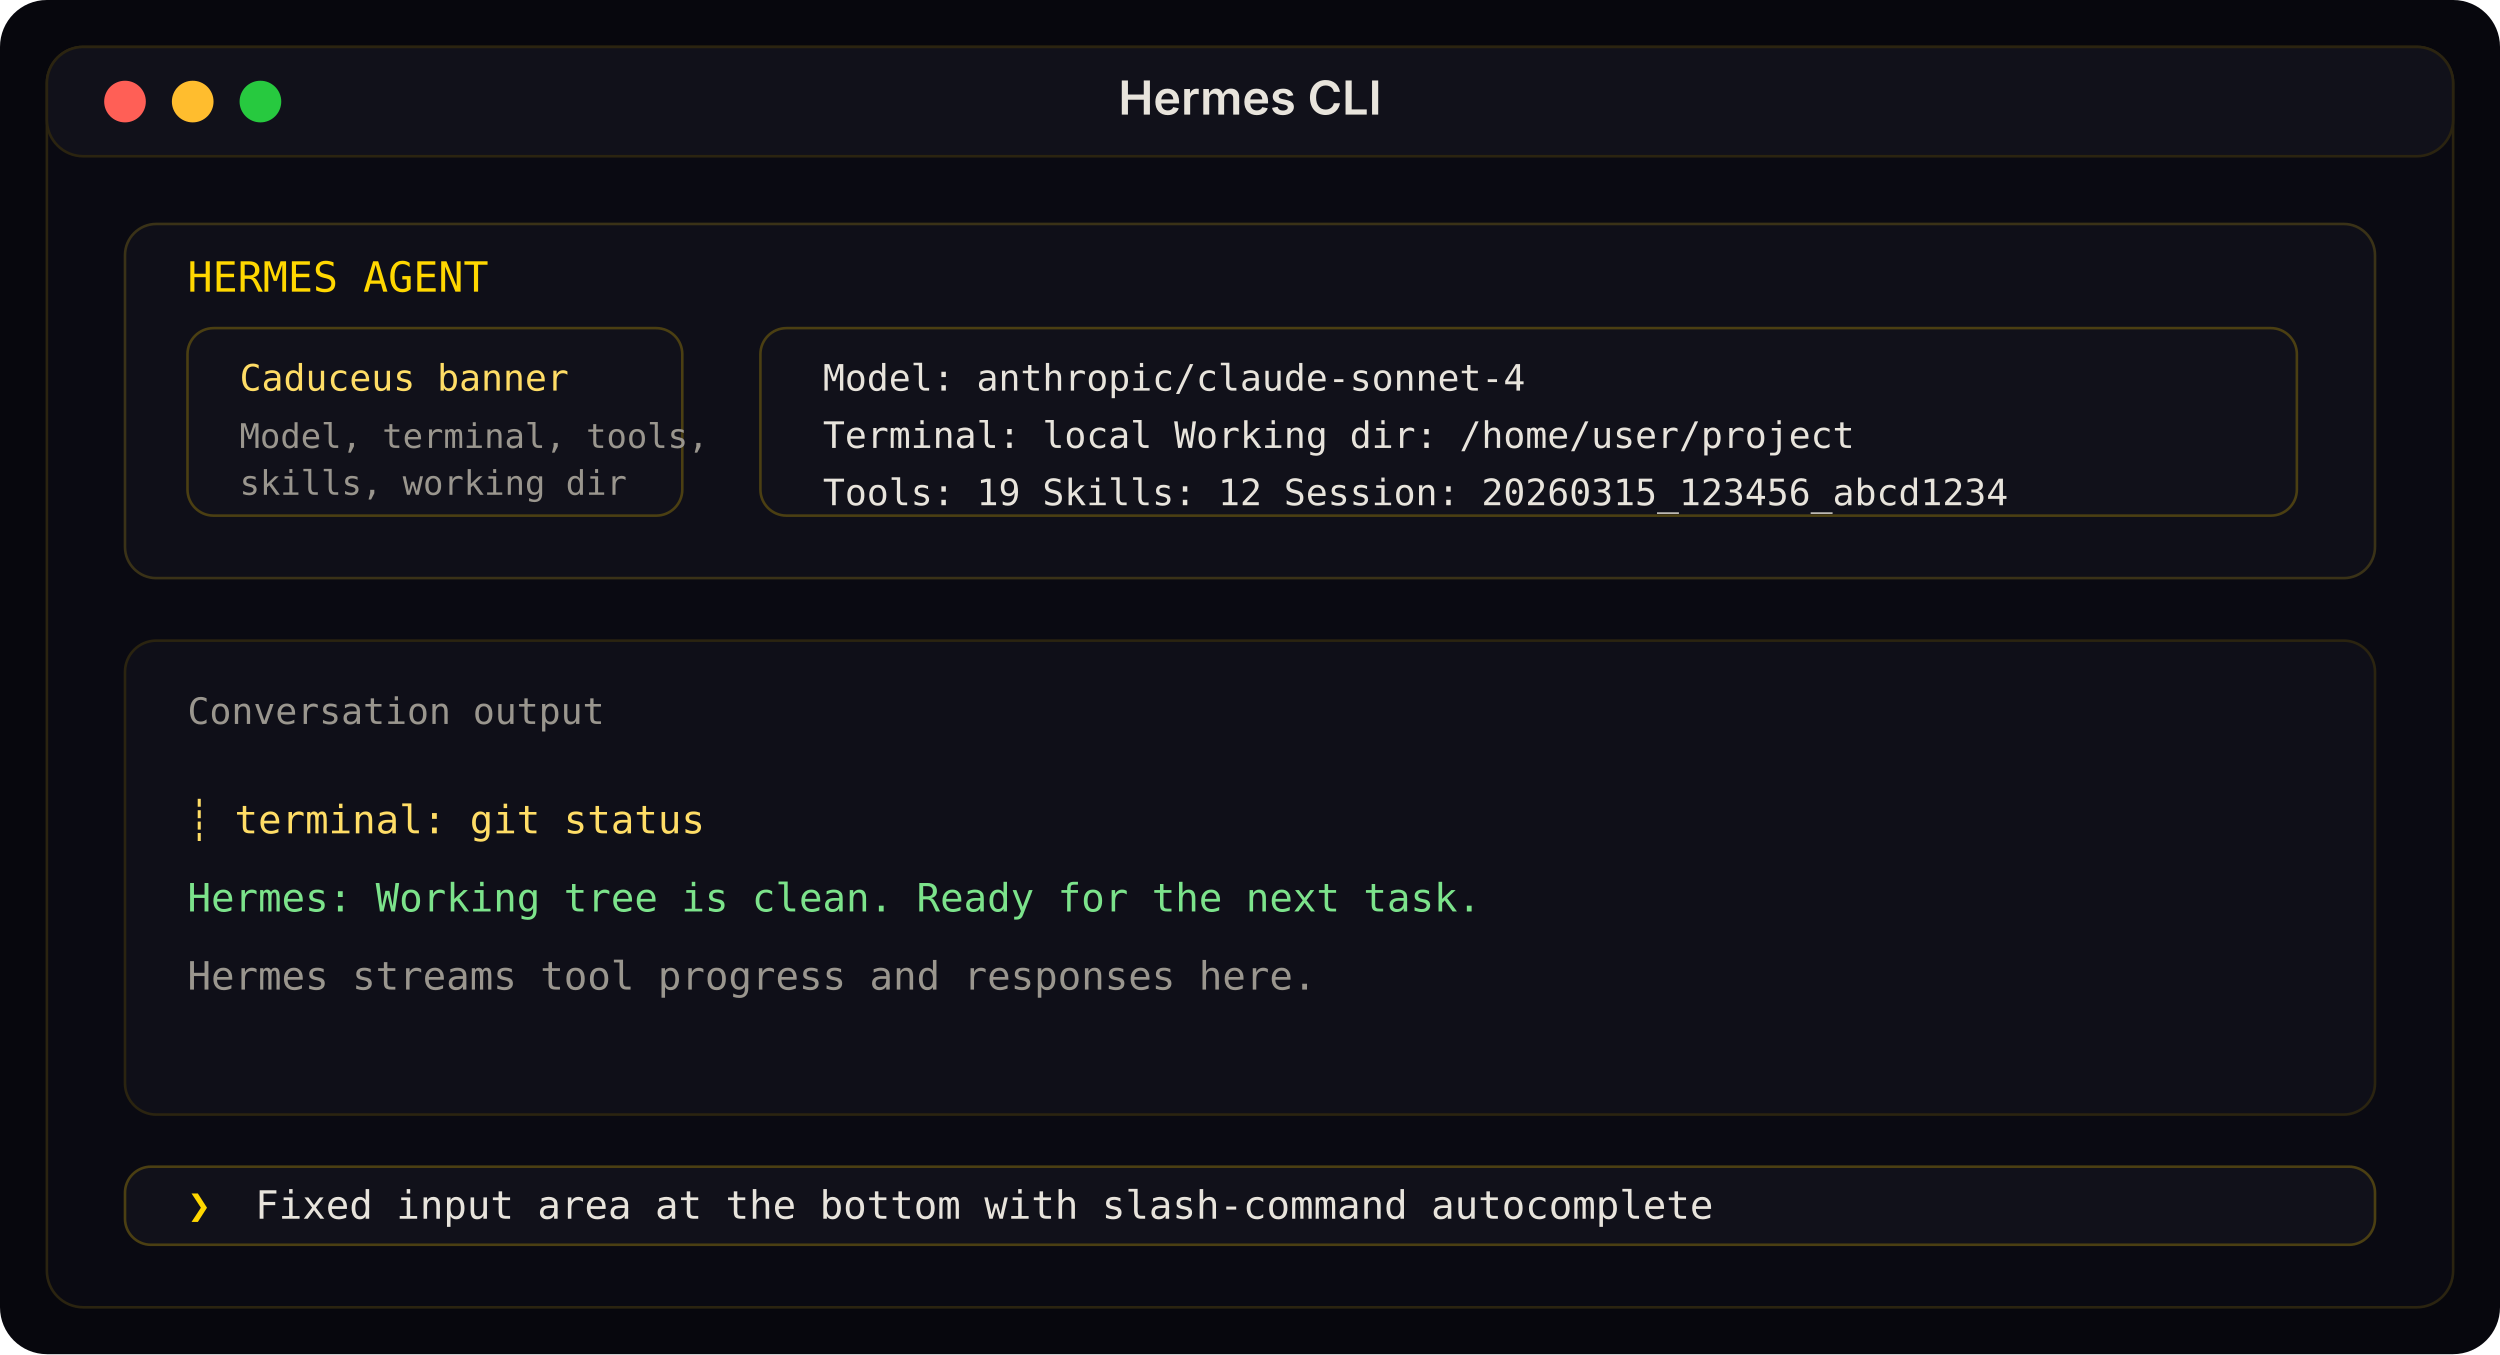
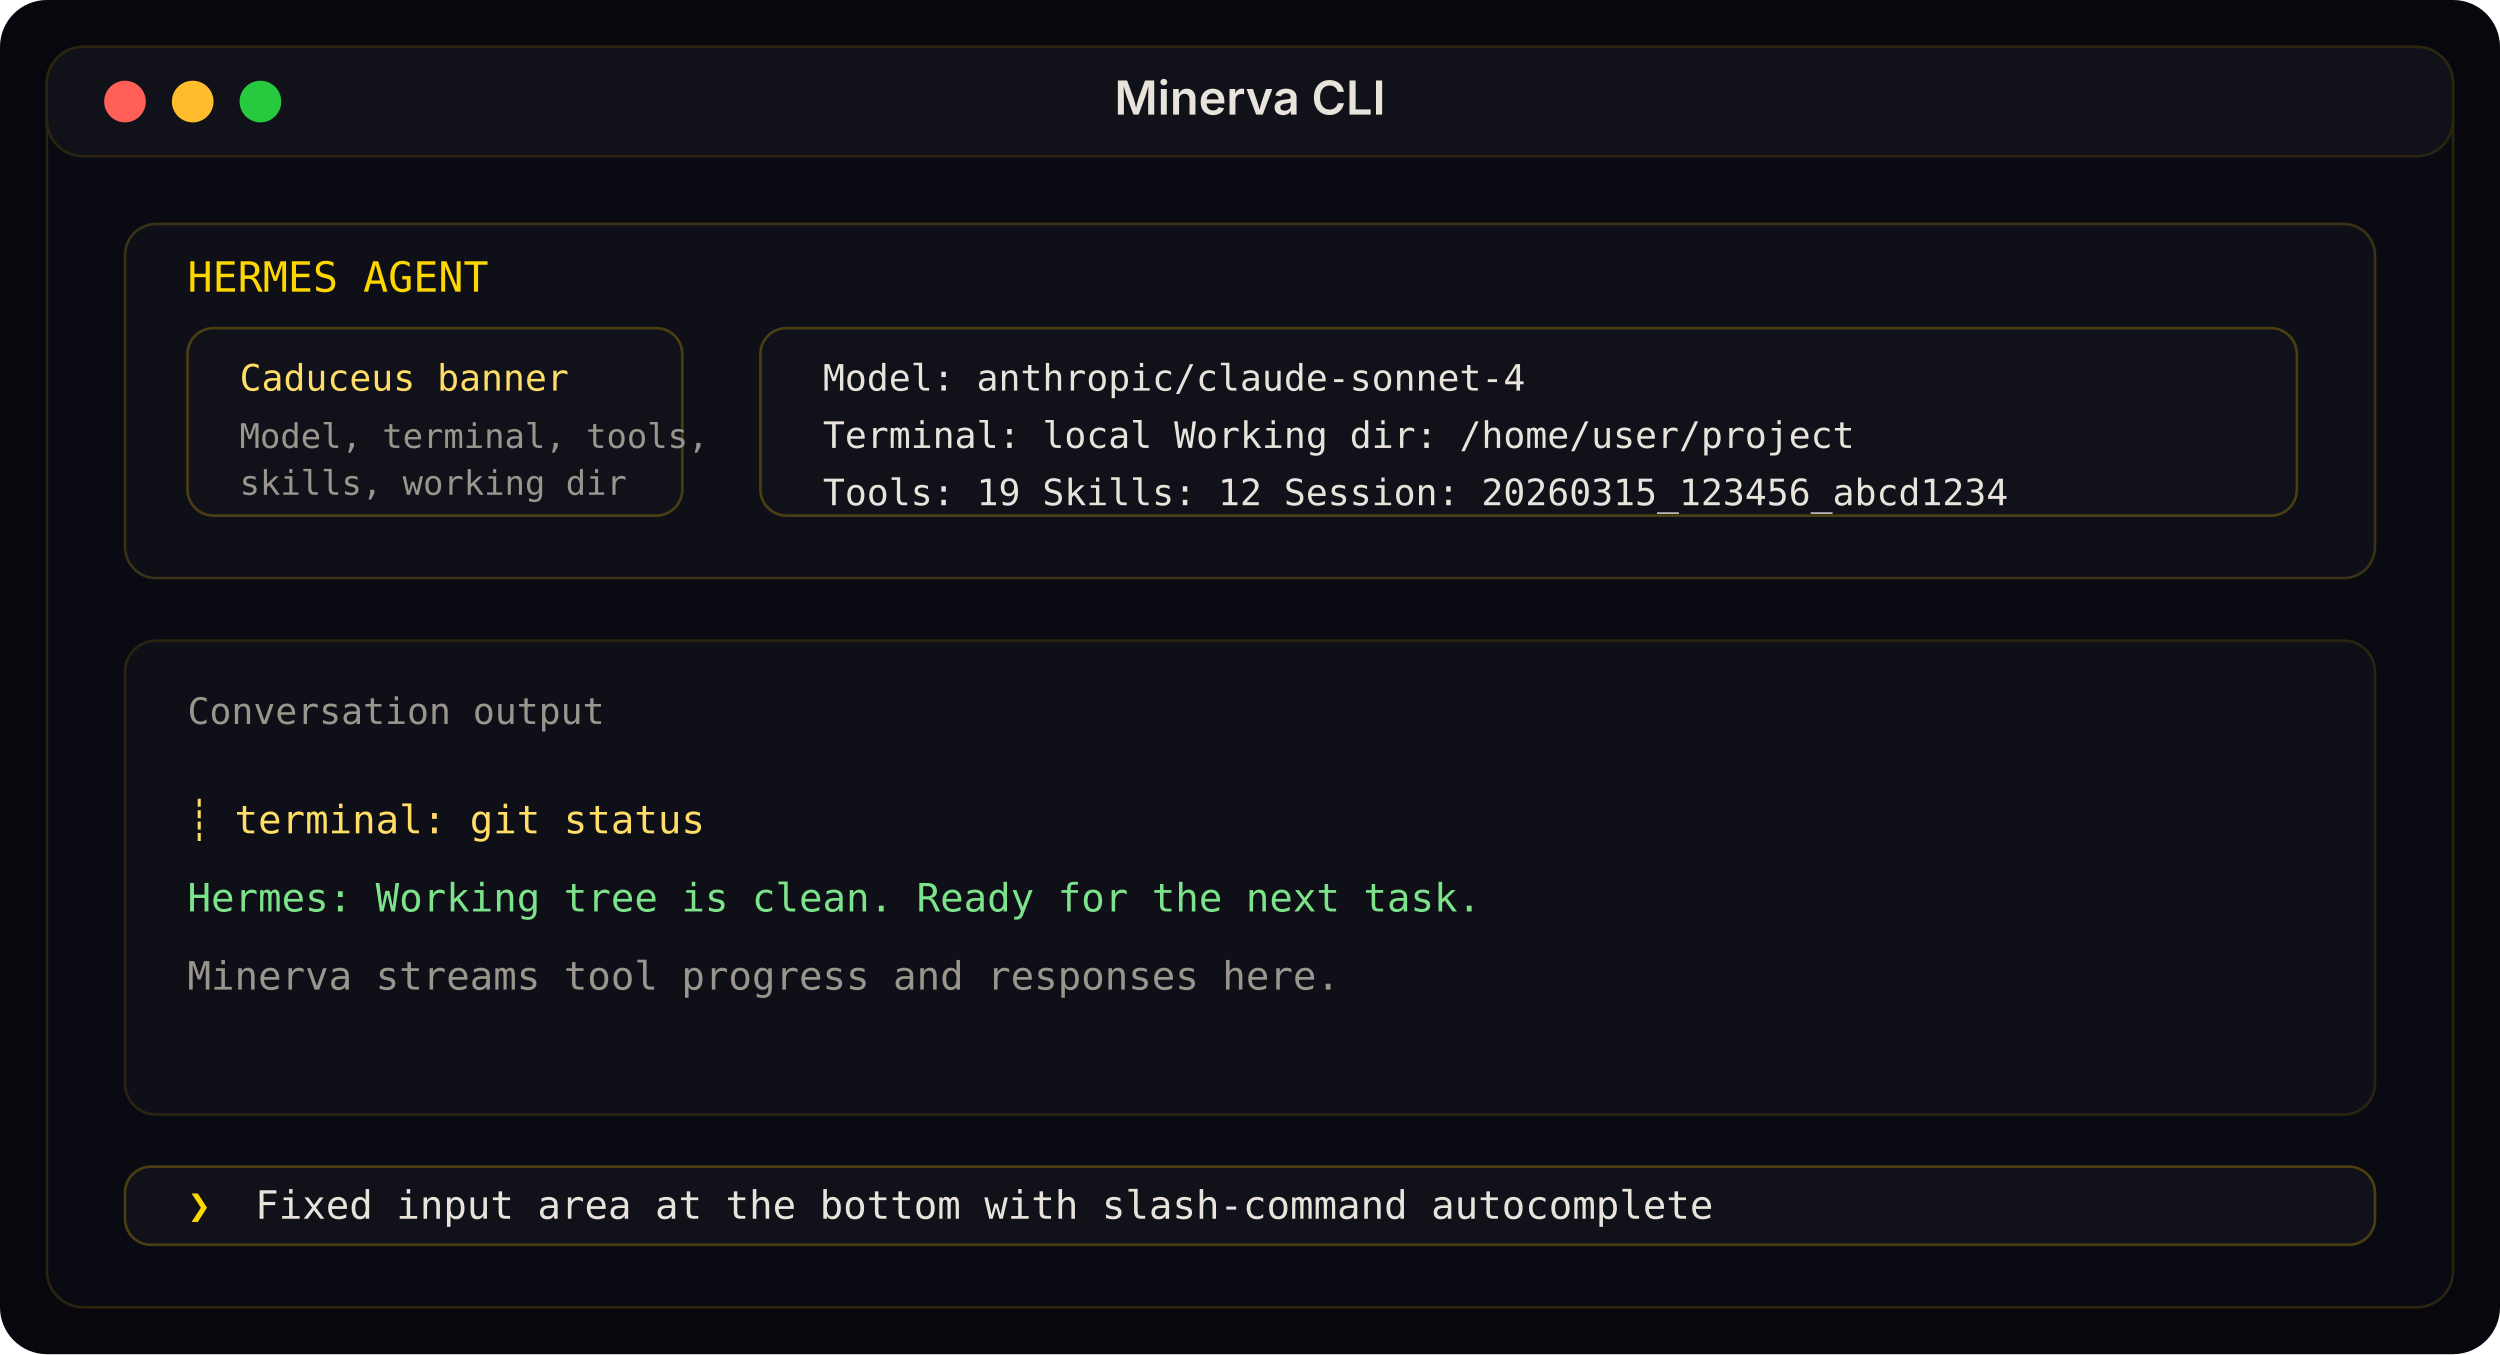
<svg xmlns="http://www.w3.org/2000/svg" width="960" height="520" viewBox="0 0 960 520" role="img" aria-labelledby="title desc">
  <rect width="960" height="520" rx="18" fill="#07070d" />
  <rect x="18" y="18" width="924" height="484" rx="14" fill="#0a0a12" stroke="#2b2410" />
  <rect x="18" y="18" width="924" height="42" rx="14" fill="#11111a" stroke="#2b2410" />
  <circle cx="48" cy="39" r="8" fill="#ff5f56" />
  <circle cx="74" cy="39" r="8" fill="#ffbd2e" />
  <circle cx="100" cy="39" r="8" fill="#27c93f" />
-   <text x="480" y="44" text-anchor="middle" fill="#e8e4dc" font-family="Inter, sans-serif" font-size="18" font-weight="600">Hermes CLI</text>
+   <text x="480" y="44" text-anchor="middle" fill="#e8e4dc" font-family="Inter, sans-serif" font-size="18" font-weight="600">Minerva CLI</text>
  <rect x="48" y="86" width="864" height="136" rx="12" fill="#0f0f18" stroke="#3a3217" />
  <text x="72" y="112" fill="#ffd700" font-family="JetBrains Mono, monospace" font-size="16">HERMES AGENT</text>
  <rect x="72" y="126" width="190" height="72" rx="10" fill="#11111a" stroke="#4b3f12" />
  <text x="92" y="150" fill="#ffdd66" font-family="JetBrains Mono, monospace" font-size="14">Caduceus banner</text>
  <text x="92" y="172" fill="#9a968e" font-family="JetBrains Mono, monospace" font-size="13">Model, terminal, tools,</text>
  <text x="92" y="190" fill="#9a968e" font-family="JetBrains Mono, monospace" font-size="13">skills, working dir</text>
  <rect x="292" y="126" width="590" height="72" rx="10" fill="#11111a" stroke="#4b3f12" />
  <text x="316" y="150" fill="#e8e4dc" font-family="JetBrains Mono, monospace" font-size="14">Model: anthropic/claude-sonnet-4</text>
  <text x="316" y="172" fill="#e8e4dc" font-family="JetBrains Mono, monospace" font-size="14">Terminal: local   Working dir: /home/user/project</text>
  <text x="316" y="194" fill="#e8e4dc" font-family="JetBrains Mono, monospace" font-size="14">Tools: 19   Skills: 12   Session: 20260315_123456_abcd1234</text>
  <rect x="48" y="246" width="864" height="182" rx="12" fill="#0f0f18" stroke="#2b2410" />
  <text x="72" y="278" fill="#9a968e" font-family="JetBrains Mono, monospace" font-size="14">Conversation output</text>
  <text x="72" y="320" fill="#ffdd66" font-family="JetBrains Mono, monospace" font-size="15">┊ terminal: git status</text>
  <text x="72" y="350" fill="#7ce38b" font-family="JetBrains Mono, monospace" font-size="15">Hermes: Working tree is clean. Ready for the next task.</text>
-   <text x="72" y="380" fill="#9a968e" font-family="JetBrains Mono, monospace" font-size="15">Hermes streams tool progress and responses here.</text>
+   <text x="72" y="380" fill="#9a968e" font-family="JetBrains Mono, monospace" font-size="15">Minerva streams tool progress and responses here.</text>
  <rect x="48" y="448" width="864" height="30" rx="10" fill="#11111a" stroke="#4b3f12" />
  <text x="72" y="468" fill="#ffd700" font-family="JetBrains Mono, monospace" font-size="15">❯</text>
  <text x="98" y="468" fill="#e8e4dc" font-family="JetBrains Mono, monospace" font-size="15">Fixed input area at the bottom with slash-command autocomplete</text>
</svg>
